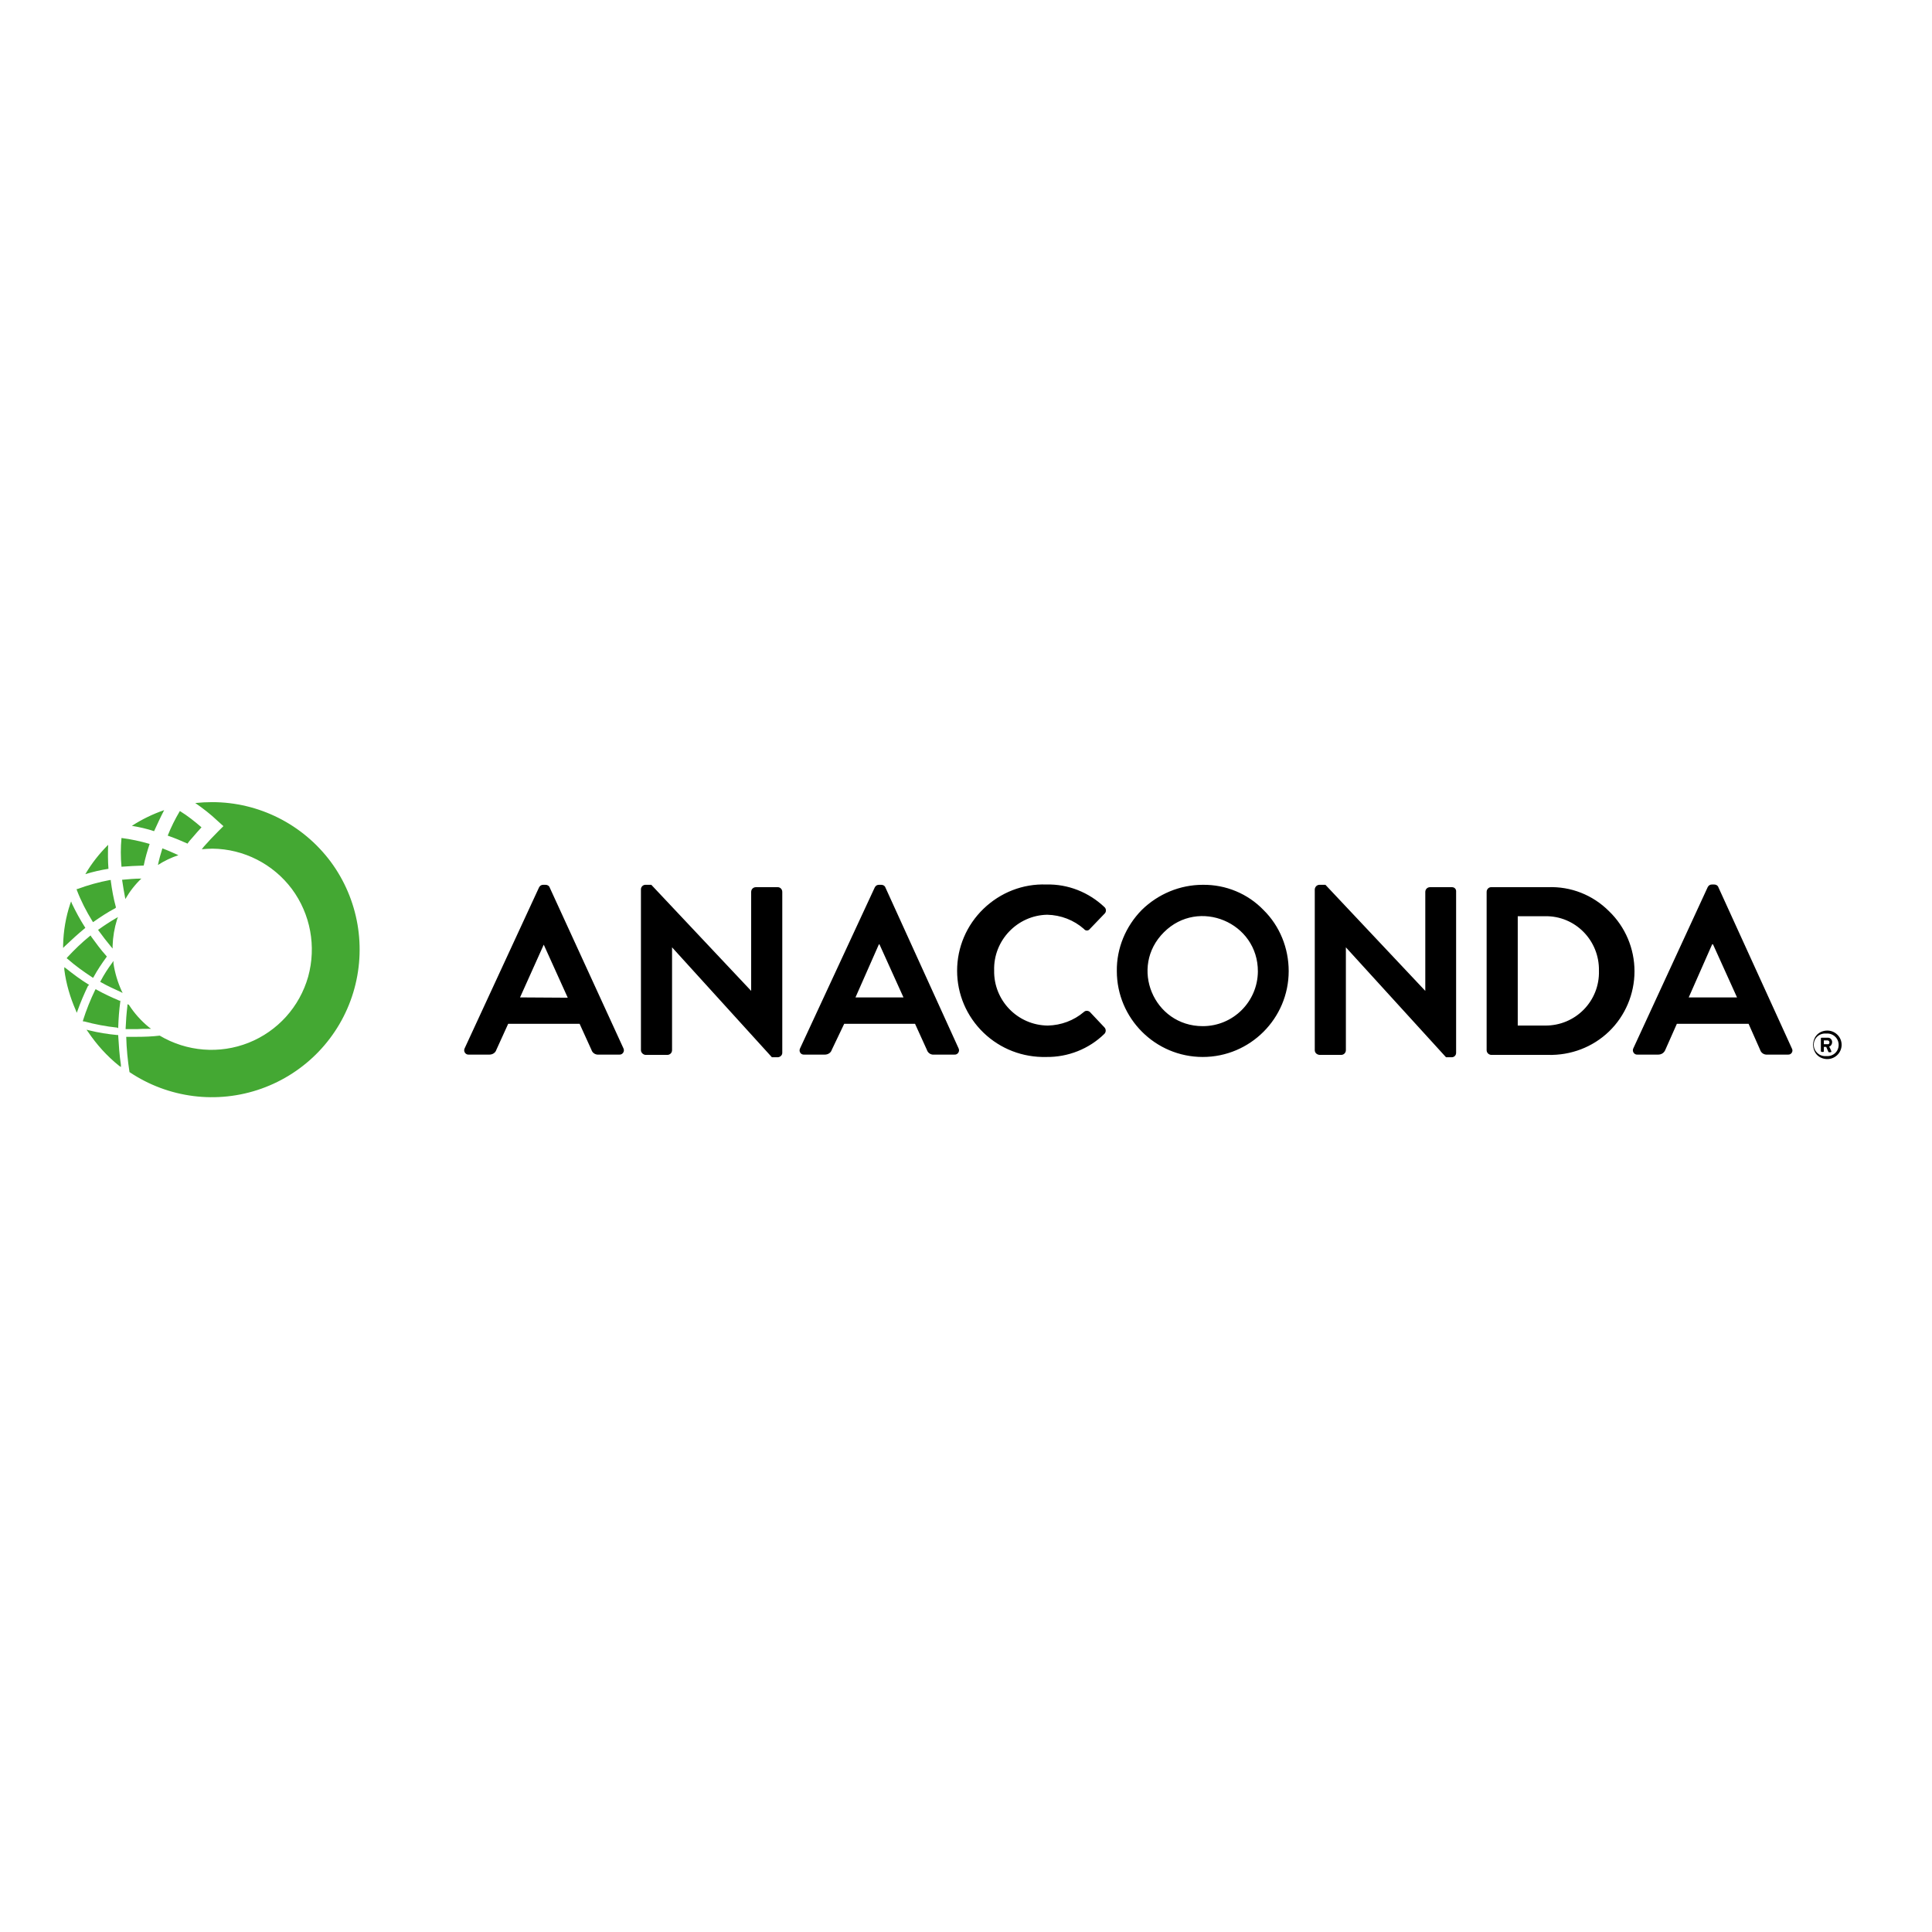
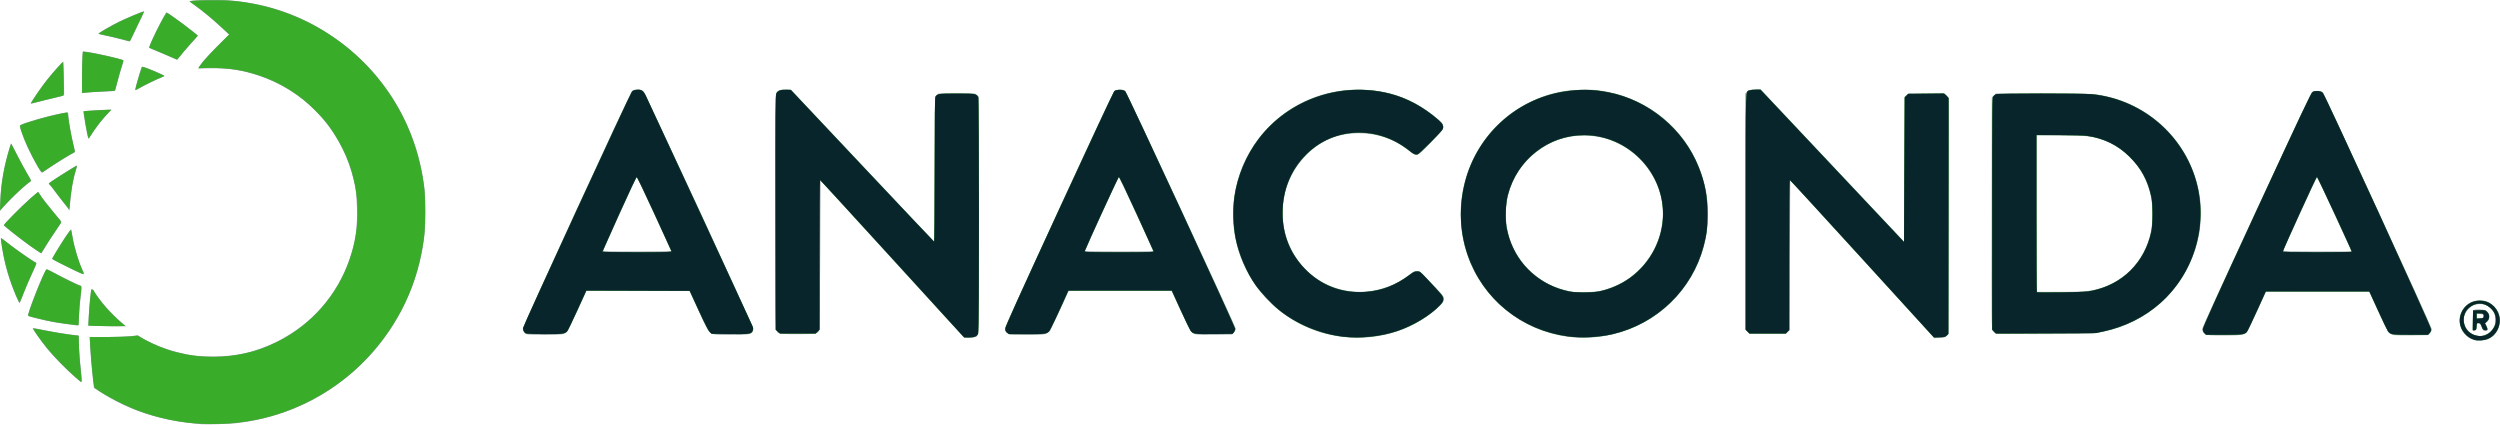
- <svg xmlns="http://www.w3.org/2000/svg" version="1.1" id="layer" x="0px" y="0px" viewBox="-153 -46 652 652" style="enable-background:new -153 -46 652 652;" xml:space="preserve">
-   <style type="text/css">
- 	.st0{fill:#44A833;}
- </style>
-   <path d="M32.5,253.5c-0.2-0.6-0.8-0.9-1.4-0.9h-0.8c-0.6,0-1.1,0.3-1.4,0.9L3.8,307.8c-0.5,1,0.3,2.2,1.4,2.1h7c1,0,2-0.6,2.3-1.6  l4-8.8h24.1l4,8.8c0.3,1,1.3,1.7,2.4,1.6h7c1.1,0.1,1.9-1.1,1.4-2.1L32.5,253.5z M22.5,290.6l8-17.8l8.1,17.9L22.5,290.6z   M109.5,253.4h-7.4c-0.9,0-1.6,0.7-1.6,1.6v33.4l-33.7-35.8h-2c-0.8,0-1.5,0.7-1.5,1.5v54.3c0,0.8,0.7,1.5,1.5,1.6h7.4  c0.9,0,1.6-0.7,1.6-1.6v-34.7l33.7,37.1h1.9c0.8,0,1.6-0.6,1.6-1.5v-54.3C111,254.1,110.3,253.4,109.5,253.4L109.5,253.4z   M145.8,253.5c-0.2-0.6-0.8-0.9-1.4-0.9h-0.8c-0.6,0-1.1,0.3-1.4,0.9L117,307.8c-0.5,1,0.2,2.2,1.4,2.1h7c1,0,2-0.6,2.3-1.6l4.2-8.8  h23.9l4,8.8c0.3,1,1.3,1.7,2.3,1.6h7c1.1,0.1,1.9-1.1,1.4-2.1L145.8,253.5z M135.7,290.6l7.9-17.9h0.2l8.1,17.9H135.7z M214.8,295.5  c-0.6-0.5-1.5-0.5-2,0c-3.4,2.9-7.7,4.5-12.2,4.6c-10.2-0.1-18.3-8.5-18.1-18.6c-0.3-10.1,7.8-18.6,17.9-18.8  c4.6,0.1,9,1.8,12.4,4.8c0.5,0.7,1.5,0.7,2,0l4.9-5.1c0.7-0.6,0.7-1.7,0-2.3c-5.3-5-12.3-7.8-19.6-7.6c-7.9-0.3-15.5,2.7-21.2,8.2  c-5.7,5.5-8.9,13-8.9,20.9c0,7.9,3.2,15.4,8.9,20.9c5.7,5.5,13.3,8.4,21.2,8.2c7.3,0.1,14.4-2.7,19.6-7.8c0.6-0.6,0.6-1.6,0-2.2  L214.8,295.5z M252.9,252.6c-7.7,0-15.1,3.1-20.6,8.5c-5.4,5.5-8.5,12.9-8.4,20.6c0,16,13,29,29,29c16,0,29-13,29-29  c0-7.7-3-15.2-8.5-20.6C268.1,255.6,260.7,252.5,252.9,252.6L252.9,252.6z M252.9,300.3c-16.6,0-24.9-20-13.1-31.7  c11.7-11.7,31.8-3.3,31.7,13.3C271.4,292,263.2,300.3,252.9,300.3L252.9,300.3z M337,253.4h-7.4c-0.9,0-1.6,0.7-1.6,1.6v33.4  l-33.7-35.8h-2c-0.8,0-1.5,0.6-1.6,1.5v54.3c0,0.9,0.7,1.5,1.6,1.6h7.3c0.9,0,1.6-0.7,1.6-1.6v-34.7l33.8,37.1h1.9  c0.8,0,1.5-0.6,1.5-1.5v-54.3C338.5,254.1,337.9,253.4,337,253.4L337,253.4z M369.4,253.4h-19.2c-0.8,0-1.5,0.7-1.5,1.6v53.4  c0,0.8,0.6,1.5,1.5,1.6h19.2c7.7,0.2,15.1-2.6,20.6-7.9c5.5-5.3,8.6-12.7,8.6-20.3c0-7.7-3.1-15-8.6-20.3  C384.5,256,377.1,253.1,369.4,253.4L369.4,253.4z M368.4,300.1h-9.2v-36.9h9.2c10.2-0.2,18.4,8.2,18.2,18.4  C386.9,291.8,378.7,300.2,368.4,300.1L368.4,300.1z M451.7,307.8l-24.8-54.4c-0.2-0.6-0.8-0.9-1.4-0.9h-0.8c-0.6,0-1.1,0.3-1.4,0.9  l-25.1,54.4c-0.5,1,0.3,2.2,1.4,2.1h7c1.1,0,2-0.6,2.4-1.6l3.9-8.8h24.2l3.9,8.8c0.3,1,1.3,1.7,2.4,1.6h7  C451.5,310,452.3,308.8,451.7,307.8L451.7,307.8z M416.9,290.6l7.9-17.9h0.3l8.1,17.9H416.9z M461.8,309h0.5c0.1,0,0.2-0.1,0.2-0.2  v-1.5h0.8l0.7,1.6c0,0.1,0.1,0.2,0.2,0.2h0.6c0.2,0,0.3-0.2,0.2-0.4c-0.2-0.5-0.4-1-0.7-1.5c0.6-0.2,1-0.8,1-1.5  c0-0.9-0.7-1.6-1.6-1.5h-2c-0.1,0-0.2,0.1-0.2,0.2v4.4C461.6,308.9,461.7,309,461.8,309L461.8,309z M462.5,305.1h1.2  c0.4,0,0.7,0.3,0.7,0.7c0,0.4-0.3,0.7-0.7,0.6h-1.2V305.1z M462.5,305.1" />
-   <path d="M463.3,311.4c2.8,0.2,5.2-2,5.2-4.8c0-2.8-2.4-5-5.2-4.8C457.4,302.3,457.4,310.9,463.3,311.4L463.3,311.4z M463.3,302.8  c2.3-0.2,4.2,1.6,4.2,3.8c0,2.3-1.9,4-4.2,3.8c-2.3,0.2-4.2-1.6-4.2-3.8C459.1,304.3,461,302.6,463.3,302.8L463.3,302.8z   M463.3,302.8" />
-   <path class="st0" d="M-113.1,301v-0.4c0.1-2.9,0.3-5.7,0.7-8.6v-0.3h-0.3c-2.6-1.1-5.2-2.3-7.7-3.7l-0.3-0.2l-0.2,0.3  c-1.6,3.3-3,6.8-4.1,10.3v0.3h0.4c3.7,1,7.4,1.7,11.2,2.1L-113.1,301z M-105.3,250.5c-2.2,0-4.3,0.2-6.5,0.4  c0.3,2.2,0.7,4.3,1.1,6.5C-109.2,254.8-107.4,252.5-105.3,250.5L-105.3,250.5z M-113.1,303.6v-0.3h-0.3c-3.2-0.3-6.4-0.8-9.6-1.6  l-0.8-0.2l0.5,0.7c2.9,4.3,6.4,8.2,10.4,11.4l0.7,0.5v-0.8C-112.7,310.1-112.9,306.8-113.1,303.6L-113.1,303.6z M-97.6,227.4  c-3.8,1.3-7.5,3.1-10.9,5.3c2.5,0.4,5.1,1,7.5,1.8C-99.9,232.1-98.8,229.7-97.6,227.4L-97.6,227.4z M-81.4,224.7  c-1.9,0-3.8,0.1-5.7,0.3c2.6,1.8,5.2,3.8,7.5,6l2,1.8l-1.9,1.9c-1.6,1.6-3.2,3.3-4.7,5l-0.7,0.9c1.2-0.1,2.4-0.2,3.6-0.2  c10.6,0.1,20.5,5.2,26.8,13.6c6.3,8.5,8.3,19.4,5.5,29.6c-2.9,10.2-10.3,18.4-20.1,22.3c-9.8,3.9-20.9,3-30-2.4  c-2.5,0.3-5.1,0.4-7.7,0.4h-3.6c0.1,4,0.5,8,1.1,11.9c13.1,8.8,29.6,10.9,44.5,5.6c14.9-5.3,26.4-17.3,31-32.4  c4.6-15.1,1.8-31.5-7.6-44.2C-50.8,232.2-65.6,224.7-81.4,224.7L-81.4,224.7z M-81.4,224.7 M-88,236.6c1-1.2,2-2.3,3-3.4  c-2.3-2-4.7-3.9-7.3-5.5c-1.6,2.7-3,5.5-4.1,8.3c2.3,0.8,4.5,1.7,6.7,2.7C-89.3,238-88.6,237.3-88,236.6L-88,236.6z M-121.8,264.9  l0.2,0.3l0.3-0.2c2.3-1.6,4.7-3.2,7.2-4.5l0.2-0.2v-0.2c-0.8-2.9-1.3-5.8-1.7-8.7V251h-0.4c-3.7,0.7-7.3,1.7-10.8,3h-0.3v0.3  C-125.7,258-123.9,261.5-121.8,264.9L-121.8,264.9z M-122.4,269.7l-0.3,0.2c-2.7,2.2-5.2,4.6-7.6,7.2l-0.2,0.3l0.3,0.2  c2.6,2.3,5.4,4.3,8.3,6.2l0.3,0.2l0.2-0.3c1.3-2.4,2.8-4.6,4.4-6.8v-0.2l-0.2-0.2c-1.8-2-3.4-4.2-5-6.4L-122.4,269.7z M-102.9,301.2  h0.9l-0.7-0.5c-2.7-2.2-5-4.8-6.8-7.6l-0.5-0.2v0.5c-0.3,2.5-0.5,5.1-0.6,7.6v0.3h3.9C-105.6,301.2-104.2,301.2-102.9,301.2  L-102.9,301.2z M-104.5,246.1c0.5-2.5,1.2-4.9,2-7.3c-3.1-0.9-6.3-1.6-9.5-2c-0.3,3.2-0.3,6.5,0,9.7  C-109.7,246.3-107.1,246.2-104.5,246.1L-104.5,246.1z M-99.7,245.9c2.2-1.4,4.5-2.5,6.9-3.3c-1.8-0.8-3.5-1.6-5.4-2.3  C-98.8,242.2-99.3,244-99.7,245.9L-99.7,245.9z M-122.9,286.4l-0.3-0.2c-2.6-1.6-5-3.4-7.4-5.3l-0.7-0.5v0.8c0.6,4.8,2,9.5,3.9,13.8  l0.3,0.8l0.3-0.8c1-2.8,2.2-5.6,3.5-8.3L-122.9,286.4z M-116.5,239.1c-3,3-5.6,6.3-7.7,9.9c2.6-0.8,5.2-1.4,7.8-1.8  C-116.6,244.5-116.6,241.8-116.5,239.1L-116.5,239.1z M-115,274.1v-0.9c0.1-3,0.6-6,1.5-8.9l0.3-0.8l-0.7,0.4  c-1.9,1.1-3.9,2.4-5.7,3.7l-0.3,0.2l0.2,0.3c1.3,1.8,2.7,3.6,4.1,5.3L-115,274.1z M-114.7,279.2v-0.9l-0.5,0.7  c-1.4,1.9-2.7,3.9-3.8,6l-0.2,0.3l0.3,0.2c2.1,1.2,4.3,2.2,6.5,3.2l0.8,0.4l-0.4-0.8C-113.3,285.4-114.2,282.4-114.7,279.2  L-114.7,279.2z M-124.4,267.3l0.2-0.2l-0.2-0.3c-1.6-2.5-3-5.1-4.3-7.8l-0.3-0.8l-0.3,0.8c-1.5,4.5-2.3,9.2-2.4,14v0.9l0.6-0.6  C-128.9,271.2-126.7,269.2-124.4,267.3L-124.4,267.3z M-124.4,267.3" />
+ <svg xmlns="http://www.w3.org/2000/svg" version="1.1" id="svg1" width="1230.098" height="208.773" viewBox="0 0 1230.098 208.773">
+   <defs id="defs1" />
+   <g id="g1" transform="translate(-0.2669597,-0.0658576)">
+     <g id="g2">
+       <path style="fill:#8f9c9f" d="M 99.36,208.77 C 79.781,207.269 64.128,202.248 49.237,192.692 l -2.763,-1.773 -0.522,-4.66 c -0.737,-6.575 -1.085,-10.699 -1.339,-15.86 l -0.22,-4.48 7.964,-0.013 c 4.38,-0.007 9.719,-0.195 11.863,-0.417 l 3.9,-0.404 1.247,0.787 c 4.525,2.856 11.653,5.817 17.845,7.411 6.566,1.69 10.64,2.196 17.749,2.203 11.68,0.011 21.402,-2.25 31.666,-7.365 16.989,-8.467 29.576,-22.829 35.666,-40.694 2.893,-8.487 3.865,-15.193 3.622,-24.991 -0.181,-7.325 -0.731,-11.027 -2.603,-17.524 -6.47,-22.461 -23.532,-40.243 -45.703,-47.635 -8.276,-2.759 -15.232,-3.796 -24.315,-3.624 -5.619,0.106 -5.663,0.102 -5.197,-0.533 0.258,-0.352 0.814,-1.144 1.234,-1.76 1.119,-1.641 6.166,-7.025 10.203,-10.886 l 3.52,-3.366 -3.967,-3.647 C 104.441,9.19 99.224,4.881 95.827,2.509 93.595,0.951 93.469,0.803 94.147,0.548 95.455,0.056 108.97,-0.115 113.76,0.3 131.942,1.875 148.122,7.501 163.04,17.437 c 26.43,17.603 43.107,45.35 46.232,76.917 0.421,4.249 0.422,15.18 0.003,19.726 -1.974,21.4 -10.735,42.084 -24.667,58.24 -17.654,20.471 -41.463,33.019 -68.287,35.989 -3.376,0.374 -14.247,0.669 -16.96,0.461 z M 37.44,185.835 c -4.315,-3.666 -10.898,-10.388 -14.192,-14.491 -2.968,-3.697 -7.134,-9.65 -6.904,-9.865 0.075,-0.07 2.152,0.293 4.616,0.807 4.809,1.002 12.824,2.341 16.08,2.685 l 2,0.212 0.003,2.929 c 0.004,3.31 0.406,8.549 1.15,14.977 0.278,2.403 0.456,4.585 0.396,4.849 -0.076,0.331 -1.051,-0.32 -3.15,-2.103 z M 1216.649,167.036 c -3.193,-1.491 -5.116,-3.764 -5.955,-7.038 -1.085,-4.236 1.014,-8.845 5.022,-11.027 2.22,-1.208 5.497,-1.47 8.002,-0.639 2.409,0.799 5.373,3.787 6.135,6.185 1.507,4.738 -0.408,9.747 -4.599,12.028 -1.458,0.793 -2.17,0.962 -4.455,1.052 -2.24,0.089 -2.972,-0.01 -4.151,-0.561 z m 5.933,-2.067 c 7.022,-2.095 7.538,-11.925 0.778,-14.827 -1.634,-0.701 -4.706,-0.606 -6.275,0.194 -1.696,0.865 -3.418,2.807 -4.121,4.649 -1.583,4.145 1.194,9.045 5.756,10.156 1.497,0.364 2.164,0.335 3.862,-0.172 z m -5.622,-6.985 c 0,-3.381 0.119,-5.015 0.384,-5.28 0.654,-0.654 5.039,-0.49 6.223,0.232 1.958,1.194 2.105,4.453 0.254,5.665 l -0.761,0.499 0.772,1.524 c 0.831,1.64 0.661,2.26 -0.616,2.251 -1.023,-0.008 -1.367,-0.365 -2.002,-2.08 -0.488,-1.319 -0.741,-1.612 -1.462,-1.696 -0.844,-0.098 -0.872,-0.051 -0.872,1.456 0,1.644 -0.394,2.325 -1.344,2.325 -0.529,0 -0.576,-0.395 -0.576,-4.896 z m 5.218,-1.861 c 0.634,-1.012 0.038,-1.563 -1.688,-1.563 h -1.61 v 1.138 1.138 l 1.487,-0.098 c 0.939,-0.061 1.607,-0.288 1.811,-0.614 z m -747.672,9.877 c -0.273,-0.22 -16.248,-17.678 -35.501,-38.796 l -35.005,-38.395 -0.16,36.635 c -0.126,28.939 -0.246,36.786 -0.569,37.352 -0.889,1.557 -1.678,1.683 -10.471,1.683 -6.696,0 -8.363,-0.089 -9.13,-0.485 -2.049,-1.06 -1.91,3.322 -1.91,-59.804 0,-43.853 0.09,-57.639 0.382,-58.28 0.588,-1.29 1.825,-1.751 4.703,-1.751 h 2.557 l 35.299,37.467 35.299,37.467 0.16,-35.735 0.16,-35.735 0.898,-0.772 0.898,-0.772 h 8.918 8.918 l 0.985,0.828 0.985,0.828 v 58.14 c 0,64.588 0.192,59.114 -2.112,60.077 -1.327,0.555 -4.636,0.583 -5.302,0.046 z m 188.595,0.04 c -28.612,-2.352 -51.561,-23.908 -55.585,-52.209 -0.616,-4.333 -0.606,-12.541 0.02,-16.829 1.974,-13.516 7.896,-25.376 17.432,-34.912 11.565,-11.565 26.982,-17.929 43.436,-17.929 14.946,0 27.285,4.445 38.636,13.918 2.849,2.377 3.332,3.039 3.349,4.582 0.01,0.932 -0.56,1.662 -4.741,6.08 -6.354,6.713 -7.161,7.421 -8.457,7.421 -1.042,0 -1.444,-0.232 -4.75,-2.75 -6.746,-5.137 -14.782,-7.81 -23.48,-7.81 -10.216,0 -18.47,3.353 -25.602,10.4 -6.314,6.239 -10.224,13.924 -11.499,22.601 -1.473,10.03 0.588,19.694 5.98,28.028 6.88,10.635 18.664,17.023 31.441,17.043 8.977,0.014 17.931,-3.167 25.195,-8.951 1.303,-1.038 1.865,-1.281 2.958,-1.281 1.287,0 1.489,0.145 4.373,3.12 5.992,6.183 8.198,8.572 8.553,9.259 0.931,1.803 0.188,3.225 -3.238,6.196 -9.526,8.259 -21.072,12.992 -34.287,14.054 -4.543,0.365 -4.958,0.364 -9.732,-0.029 z m 111.488,0.01 c -25.605,-2.109 -47.175,-20.144 -53.634,-44.845 -2.577,-9.855 -2.636,-21.178 -0.16,-30.942 5.911,-23.317 24.436,-40.787 47.885,-45.157 4.602,-0.858 13.014,-1.174 17.418,-0.654 24.432,2.881 44.272,19.057 51.651,42.111 2.26,7.063 3.049,12.954 2.801,20.933 -0.231,7.438 -1.244,12.765 -3.655,19.227 -8.31,22.27 -28.567,37.385 -52.731,39.347 -4.488,0.364 -4.938,0.364 -9.573,-0.018 z m 12.879,-22.82 c 16.668,-3.64 28.903,-17.244 30.789,-34.234 1.909,-17.2 -9.091,-34.18 -26.009,-40.147 -7.581,-2.674 -16.65,-2.803 -24.278,-0.346 -7.468,2.406 -14.914,7.883 -19.547,14.378 -12.178,17.072 -8.613,40.783 8.011,53.289 5.549,4.175 11.258,6.496 18.767,7.632 1.978,0.299 9.992,-0.074 12.268,-0.571 z m 129.137,-15.659 -35.485,-38.893 -0.16,36.934 -0.16,36.934 -0.887,0.887 -0.887,0.887 h -8.947 -8.947 l -1.046,-1.046 -1.046,-1.046 V 104.128 46.028 l 1.045,-0.934 c 0.989,-0.884 1.195,-0.933 3.84,-0.92 l 2.795,0.014 35.2,37.392 35.2,37.392 0.16,-35.674 0.16,-35.674 0.898,-0.772 0.898,-0.772 h 8.899 c 8.492,0 8.937,0.03 9.734,0.657 0.46,0.361 0.989,1.189 1.178,1.84 0.239,0.826 0.314,18.449 0.248,58.377 l -0.095,57.194 -1.044,1.044 c -0.972,0.972 -1.216,1.052 -3.555,1.158 l -2.511,0.114 z m 168.958,37.043 c -1.033,-0.51 -1.723,-1.605 -1.723,-2.737 0,-1.165 53.024,-115.561 53.933,-116.357 0.659,-0.577 1.208,-0.72 2.761,-0.72 1.707,0 2.035,0.105 2.743,0.88 0.914,1 53.177,114.584 53.428,116.116 0.13,0.791 -0.036,1.219 -0.804,2.08 l -0.968,1.084 -7.627,0.101 c -4.195,0.055 -8.245,0.01 -9,-0.102 -2.568,-0.378 -3.07,-1.126 -7.943,-11.826 l -4.443,-9.756 -25.299,-0.009 -25.299,-0.009 -4.412,9.68 c -2.426,5.324 -4.765,10.055 -5.197,10.514 -1.305,1.386 -2.602,1.566 -11.191,1.559 -6.508,-0.006 -8.145,-0.097 -8.96,-0.499 z M 1148.965,105.52 c -4.62,-10.076 -8.528,-18.303 -8.683,-18.281 -0.203,0.028 -15.215,32.802 -16.581,36.201 -0.127,0.317 3.349,0.4 16.752,0.4 h 16.913 z m -889.605,58.977 c -1.062,-0.435 -1.82,-1.515 -1.852,-2.637 -0.039,-1.374 52.583,-115.896 53.752,-116.98 0.623,-0.578 1.149,-0.72 2.673,-0.72 1.63,0 2.029,0.124 2.831,0.88 1.248,1.176 54.226,115.495 54.185,116.924 -0.015,0.528 -0.217,1.189 -0.448,1.468 -1.004,1.211 -2.23,1.368 -10.57,1.361 -7.235,-0.006 -8.231,-0.071 -9.42,-0.611 -1.7,-0.772 -1.987,-1.273 -7.013,-12.264 l -4.061,-8.882 -25.295,0.082 -25.295,0.082 -4.39,9.6 c -2.414,5.28 -4.768,9.99 -5.23,10.467 -0.462,0.477 -1.377,1.016 -2.033,1.198 -1.409,0.391 -16.887,0.419 -17.833,0.032 z m 71.147,-40.929 c -0.805,-2.049 -16.797,-36.528 -16.943,-36.528 -0.161,0 -15.688,34.182 -16.462,36.24 -0.199,0.529 0.725,0.56 16.65,0.56 9.273,0 16.813,-0.122 16.754,-0.272 z m 165.919,40.765 c -1.29,-0.561 -1.821,-1.555 -1.613,-3.02 0.09,-0.635 12.1,-27.052 26.688,-58.706 21.071,-45.72 26.687,-57.642 27.312,-57.989 0.433,-0.24 1.589,-0.441 2.568,-0.447 1.544,-0.01 1.895,0.109 2.647,0.893 0.97,1.012 54.293,115.763 54.293,116.838 0,0.356 -0.42,1.117 -0.933,1.692 l -0.933,1.045 -8.427,0.101 c -5.47,0.066 -8.844,-0.022 -9.617,-0.25 -0.698,-0.206 -1.603,-0.843 -2.189,-1.541 -0.55,-0.655 -2.906,-5.366 -5.236,-10.47 L 576.748,143.2 551.449,143.118 c -20.062,-0.065 -25.334,0.001 -25.47,0.32 -1.176,2.767 -8.612,18.705 -9.012,19.316 -0.295,0.451 -1.138,1.093 -1.872,1.426 -1.2,0.545 -2.163,0.606 -9.495,0.601 -6.223,-0.004 -8.401,-0.11 -9.175,-0.447 z m 71.255,-40.68 c 0,-0.425 -16.637,-36.452 -16.868,-36.528 -0.178,-0.058 -15.474,33.363 -16.679,36.441 -0.059,0.15 7.465,0.273 16.72,0.273 9.255,0 16.827,-0.084 16.827,-0.186 z m 414.482,40.497 c -0.395,-0.159 -1.007,-0.762 -1.36,-1.34 -0.638,-1.043 -0.642,-1.473 -0.562,-57.957 l 0.08,-56.906 1.045,-0.934 1.045,-0.934 23.115,0.006 c 18.441,0.005 23.774,0.1 26.375,0.469 26.644,3.788 47.341,24.611 50.858,51.169 0.609,4.601 0.45,12.493 -0.343,16.995 -3.827,21.735 -19.016,39.532 -39.696,46.514 -4.402,1.486 -8.797,2.43 -13.554,2.911 -4.084,0.413 -45.978,0.419 -47.004,0.006 z m 45.898,-20.967 c 15.867,-2.356 27.843,-14.071 30.727,-30.059 0.693,-3.844 0.694,-11.526 3e-4,-15.365 -2.466,-13.659 -11.611,-24.586 -24.227,-28.95 -5.183,-1.793 -6.985,-1.988 -19.92,-2.161 l -12.08,-0.162 V 105.084 143.68 h 11.079 c 8.359,0 11.899,-0.122 14.421,-0.496 z m -982.109,17.218 -2.21,-0.113 0.214,-5.024 c 0.2,-4.715 0.966,-12.451 1.261,-12.746 0.321,-0.321 1.078,0.306 1.716,1.421 2.212,3.865 8.591,11.023 13.549,15.202 l 1.76,1.484 -7.04,-0.055 c -3.872,-0.03 -8.034,-0.106 -9.25,-0.168 z m -11.87,-0.736 c -2.464,-0.32 -5.776,-0.816 -7.36,-1.101 -3.586,-0.645 -12.02,-2.656 -12.563,-2.994 -0.898,-0.56 8.038,-23.09 9.159,-23.09 0.147,0 1.622,0.74 3.276,1.644 4.027,2.201 12.499,6.356 12.96,6.356 0.953,0 1.018,0.841 0.418,5.44 -0.333,2.552 -0.701,6.836 -0.818,9.52 -0.117,2.684 -0.298,4.864 -0.402,4.844 -0.104,-0.02 -2.206,-0.298 -4.67,-0.619 z M 7.925,145.202 c -2.203,-5.198 -3.835,-10.057 -5.053,-15.046 -1.06,-4.34 -2.43,-12.626 -2.136,-12.92 0.109,-0.109 0.887,0.372 1.731,1.067 3.707,3.06 10.395,7.818 15.733,11.193 0.16,0.101 -0.483,1.63 -2.939,6.982 -1.13,2.464 -2.735,6.28 -3.566,8.48 -0.831,2.2 -1.615,4.109 -1.741,4.242 -0.127,0.133 -1.04,-1.667 -2.029,-4 z M 33.68,131.535 c -4.268,-2.118 -7.76,-3.98 -7.76,-4.138 0,-0.393 4.518,-7.812 7.123,-11.697 1.285,-1.916 2.192,-2.996 2.284,-2.72 0.084,0.252 0.323,1.539 0.532,2.859 0.895,5.645 3.273,13.66 5.159,17.384 1.252,2.473 0.873,2.386 -7.338,-1.689 z M 18.217,123.263 C 14.215,120.639 6.149,114.502 2.129,111.021 c -0.373,-0.323 8.039,-8.919 12.905,-13.187 3.5,-3.07 4.034,-3.433 4.32,-2.94 1.131,1.951 6.041,8.207 10.933,13.93 0.373,0.436 0.126,0.933 -1.831,3.68 -1.889,2.652 -4.901,7.346 -7.332,11.426 l -0.531,0.89 z M 0.438,98.72 C 0.612,93.133 1.204,88.32 2.442,82.438 3.161,79.016 5.266,71.261 5.638,70.659 c 0.081,-0.131 1.426,2.313 2.989,5.431 1.563,3.118 3.791,7.248 4.952,9.176 1.161,1.928 2.072,3.602 2.026,3.72 C 15.558,89.103 14.368,90.111 12.96,91.225 10.254,93.366 4.761,98.704 1.954,101.92 l -1.676,1.92 z m 33.802,4.714 c 0,-0.194 -0.983,-1.55 -2.185,-3.013 -1.202,-1.464 -3.236,-4.101 -4.52,-5.861 -1.284,-1.76 -2.618,-3.427 -2.965,-3.704 -0.602,-0.482 -0.454,-0.619 3.32,-3.085 4.805,-3.139 10.276,-6.512 10.386,-6.402 0.044,0.044 -0.346,1.514 -0.866,3.266 -1.235,4.154 -2.064,8.858 -2.539,14.405 -0.211,2.464 -0.439,4.54 -0.507,4.613 -0.068,0.073 -0.124,-0.025 -0.124,-0.219 z M 18.967,82.336 C 14.902,75.229 12.537,70.162 10.722,64.668 9.88,62.12 9.863,61.953 10.398,61.562 c 1.367,-1 13.355,-4.425 20.112,-5.748 3.169,-0.62 3.396,-0.529 3.405,1.36 0.007,1.55 1.458,9.781 2.382,13.515 0.991,4.003 1.006,4.409 0.183,4.671 -0.97,0.308 -8.618,4.994 -12.008,7.357 -1.648,1.149 -3.198,2.167 -3.445,2.261 -0.307,0.118 -0.96,-0.721 -2.06,-2.643 z M 43.744,68.26 c -0.501,-0.823 -2.654,-13.137 -2.35,-13.441 0.187,-0.187 8.306,-0.714 11.206,-0.727 l 2.521,-0.011 -2.287,2.408 c -2.395,2.522 -5.833,7.014 -7.783,10.173 -0.632,1.023 -1.22,1.743 -1.307,1.6 z M 15.36,51.071 c 0,-0.487 3.562,-5.839 6.411,-9.631 3.224,-4.293 9.102,-11.04 9.617,-11.04 0.166,0 0.315,3.37 0.345,7.84 0.029,4.312 0.065,8.082 0.08,8.378 0.02,0.409 -0.473,0.645 -2.053,0.986 -2.889,0.622 -13.158,3.179 -13.84,3.446 -0.308,0.121 -0.56,0.13 -0.56,0.021 z M 40.689,35.753 c 0.061,-5.555 0.201,-10.191 0.312,-10.301 0.608,-0.607 20.119,3.698 20.119,4.44 0,0.218 -0.367,1.465 -0.816,2.772 -0.449,1.307 -1.379,4.518 -2.066,7.136 -0.687,2.618 -1.339,4.849 -1.449,4.959 -0.11,0.11 -2.672,0.293 -5.694,0.407 -3.022,0.114 -6.625,0.316 -8.006,0.448 l -2.511,0.24 z m 26.707,5.767 c 0.672,-2.518 2.04,-7.117 2.522,-8.48 0.104,-0.295 0.794,-0.162 2.631,0.51 3.181,1.163 8.73,3.634 8.73,3.888 0,0.107 -0.54,0.383 -1.2,0.615 -1.813,0.636 -8.652,3.929 -10.916,5.256 -1.099,0.644 -2.125,1.171 -2.279,1.171 -0.154,0 0.076,-1.332 0.51,-2.96 z M 84.48,28.207 c -1.496,-0.67 -4.448,-1.915 -6.56,-2.767 -2.112,-0.851 -3.975,-1.666 -4.14,-1.81 C 73.443,23.335 74.699,20.277 77.376,14.88 78.854,11.901 81.762,6.517 82.107,6.122 82.384,5.804 97.269,16.842 97.526,17.556 c 0.047,0.131 -1.225,1.671 -2.827,3.421 -1.602,1.75 -3.865,4.371 -5.03,5.823 -1.165,1.452 -2.197,2.637 -2.293,2.632 -0.097,-0.004 -1.4,-0.556 -2.896,-1.226 z M 59.52,19.324 c -2.2,-0.59 -5.548,-1.383 -7.44,-1.763 -1.892,-0.38 -3.44,-0.789 -3.44,-0.91 0,-0.323 6.046,-3.848 9.92,-5.784 3.385,-1.692 12.519,-5.494 12.719,-5.294 0.059,0.059 -1.019,2.394 -2.396,5.188 -1.377,2.794 -2.958,6.124 -3.515,7.4 -0.558,1.281 -1.199,2.301 -1.43,2.278 -0.23,-0.023 -2.218,-0.524 -4.418,-1.114 z" id="path4" />
+       <path style="fill:#39ad29" d="m 100,208.594 c -10.765,-0.433 -21.576,-2.653 -32,-6.572 -8.137,-3.059 -20.992,-10.09 -21.386,-11.697 -0.466,-1.903 -1.527,-13.056 -1.986,-20.885 l -0.207,-3.52 9.069,-0.034 c 4.988,-0.019 10.293,-0.187 11.789,-0.374 l 2.72,-0.34 1.806,1.097 c 0.994,0.603 3.442,1.882 5.44,2.841 16.87,8.098 38.026,8.743 55.794,1.701 35.463,-14.055 53.616,-53.185 41.385,-89.211 C 170.048,74.597 165.342,66.013 160.671,60.16 158.193,57.055 152.858,51.728 149.6,49.107 140.195,41.54 128.943,36.484 116.9,34.413 112.825,33.712 105.3,33.279 101.219,33.51 l -3.416,0.193 0.754,-1.092 c 1.526,-2.209 3.796,-4.739 9.077,-10.118 l 5.406,-5.507 -2.52,-2.362 C 104.931,9.388 100.876,6.008 96.005,2.526 L 93.438,0.691 95.599,0.432 C 96.788,0.289 101.288,0.18 105.6,0.19 c 8.411,0.02 12.829,0.44 20.16,1.917 31.652,6.38 58.445,26.847 72.893,55.681 5.105,10.188 8.472,21.23 10.189,33.411 0.808,5.736 0.808,20.266 -3.1e-4,26.08 -2.377,17.097 -7.642,31.237 -16.68,44.8 -10.227,15.347 -23.41,27.099 -39.682,35.374 -16.277,8.278 -33.379,11.908 -52.48,11.14 z M 37.6,185.834 c -4.355,-3.798 -9.989,-9.497 -13.393,-13.549 -3.407,-4.055 -7.808,-10.23 -7.506,-10.532 0.097,-0.097 3.039,0.398 6.538,1.1 3.499,0.702 8.465,1.532 11.036,1.845 l 4.674,0.569 0.185,5.606 c 0.102,3.083 0.42,7.711 0.708,10.282 0.287,2.572 0.477,5.179 0.421,5.793 l -0.102,1.117 z M 1217.76,167.252 c -2.167,-0.718 -3.22,-1.402 -4.708,-3.057 -5.584,-6.211 -1.12,-16.154 7.268,-16.186 4.74,-0.018 8.437,2.872 9.63,7.53 1.131,4.416 -1.274,9.415 -5.38,11.182 -2.037,0.876 -5.059,1.112 -6.81,0.532 z m 5.45,-2.275 c 1.831,-0.765 3.194,-1.998 4.174,-3.775 0.759,-1.377 0.926,-2.058 0.92,-3.761 -0.01,-2.547 -0.782,-4.181 -2.831,-5.985 -3.076,-2.708 -7.119,-2.685 -10.368,0.057 -3.409,2.878 -3.494,8.607 -0.174,11.749 2.092,1.98 5.805,2.749 8.28,1.715 z m -6.179,-7.274 0.088,-4.902 2.973,-0.092 c 2.92,-0.091 2.989,-0.076 3.92,0.855 1.356,1.356 1.337,3.217 -0.047,4.601 l -0.995,0.995 0.693,1.426 c 0.777,1.599 0.578,2.082 -0.791,1.92 -0.741,-0.088 -0.989,-0.379 -1.522,-1.785 -0.56,-1.478 -0.745,-1.68 -1.537,-1.68 -0.861,0 -0.905,0.074 -0.997,1.68 -0.09,1.571 -0.154,1.687 -0.985,1.782 l -0.888,0.102 z m 5.314,-1.987 c 0.13,-1.138 -0.336,-1.463 -2.106,-1.47 l -1.36,-0.005 v 1.297 1.297 l 1.68,-0.097 c 1.588,-0.091 1.686,-0.147 1.786,-1.022 z M 439.338,127.36 C 419.912,106.064 403.906,88.64 403.769,88.64 c -0.137,0 -0.249,16.571 -0.249,36.825 v 36.825 l -0.935,0.935 -0.935,0.935 h -8.82 -8.82 l -1.045,-0.934 -1.045,-0.934 -0.083,-57.468 c -0.073,-50.052 -0.022,-57.614 0.388,-58.598 0.64,-1.531 2.11,-2.122 4.977,-2 l 2.197,0.094 35.111,37.28 c 19.311,20.504 35.232,37.328 35.38,37.387 0.148,0.059 0.27,-15.739 0.27,-35.105 0,-26.618 0.093,-35.416 0.382,-36.051 0.746,-1.637 1.428,-1.751 10.498,-1.751 9.069,0 9.752,0.114 10.498,1.751 0.529,1.162 0.556,114.774 0.028,116.291 -0.499,1.431 -1.722,1.958 -4.541,1.958 h -2.368 z m 221.887,38.369 c -11.544,-1.345 -23.142,-6.215 -31.944,-13.413 -3.329,-2.722 -8.669,-8.411 -11.122,-11.848 -4.378,-6.134 -8.302,-15.226 -9.829,-22.773 -1.349,-6.665 -1.584,-14.289 -0.644,-20.896 1.423,-10.004 5.714,-20.236 11.919,-28.42 14.718,-19.412 40.447,-28.304 64.396,-22.255 8.508,2.149 16.561,6.495 24.069,12.989 2.197,1.9 2.74,3.192 1.96,4.664 -0.701,1.323 -11.425,12.039 -12.257,12.247 -1.103,0.277 -1.864,-0.047 -3.785,-1.612 -15.611,-12.717 -37.311,-12.015 -51.016,1.649 -7.59,7.567 -11.634,17.562 -11.642,28.767 -0.007,10.577 3.571,19.687 10.691,27.216 8.051,8.515 18.697,12.567 30.517,11.615 7.796,-0.628 14.476,-3.233 21.211,-8.273 2.059,-1.54 2.584,-1.787 3.804,-1.787 1.374,0 1.499,0.089 4.272,3.04 8.322,8.857 8.575,9.169 8.575,10.567 0,1.109 -0.223,1.539 -1.52,2.929 -4.678,5.013 -13.193,10.164 -21.264,12.864 -7.98,2.67 -18.004,3.706 -26.392,2.729 z m 110.535,-0.141 c -23.048,-3.142 -41.842,-18.397 -49.31,-40.026 -4.016,-11.63 -4.449,-23.921 -1.274,-36.123 5.996,-23.041 25.034,-40.447 48.425,-44.273 7.803,-1.276 14.264,-1.19 21.956,0.295 19.849,3.83 37.125,18.157 44.567,36.959 3.088,7.802 4.286,14.163 4.303,22.859 0.013,6.726 -0.373,9.912 -1.922,15.84 -5.606,21.463 -22.982,38.282 -44.807,43.374 -6.609,1.542 -15.426,1.982 -21.938,1.094 z m 14.878,-22.063 c 5.376,-0.937 11.394,-3.546 15.918,-6.901 10.032,-7.438 16.006,-19.137 16.006,-31.345 0,-21.125 -17.666,-38.717 -38.88,-38.717 -17.638,0 -32.948,12.008 -37.51,29.421 -1.096,4.182 -1.377,11.941 -0.586,16.176 2.629,14.083 12.122,25.171 25.601,29.902 1.575,0.553 3.951,1.202 5.28,1.443 3.302,0.598 10.798,0.609 14.172,0.021 z M 916.542,127.37 c -19.414,-21.302 -35.434,-38.73 -35.6,-38.73 -0.188,0 -0.302,13.97 -0.302,36.916 v 36.916 l -0.844,0.844 -0.844,0.844 h -8.941 -8.941 l -0.935,-0.935 -0.935,-0.935 v -57.801 c 0,-63.611 -0.143,-59.242 1.958,-59.974 0.56,-0.195 1.986,-0.355 3.169,-0.355 h 2.151 l 35.321,37.492 35.321,37.492 0.16,-35.565 0.16,-35.565 0.887,-0.887 0.887,-0.887 8.811,-0.095 8.811,-0.095 1.105,1.105 1.105,1.105 -0.083,58.101 -0.083,58.101 -0.729,0.729 c -0.629,0.629 -1.111,0.741 -3.52,0.819 l -2.791,0.09 z m 168.403,36.644 c -0.564,-0.564 -0.783,-1.128 -0.775,-2 0.01,-0.922 6.401,-15.049 26.544,-58.655 22.002,-47.629 26.687,-57.539 27.43,-58.017 1.303,-0.839 4.034,-0.599 5.048,0.445 1.17,1.204 53.288,114.985 53.288,116.335 0,0.748 -0.254,1.361 -0.785,1.892 l -0.785,0.785 h -8.526 c -9.314,0 -10.082,-0.128 -11.225,-1.868 -0.308,-0.469 -2.471,-5.028 -4.808,-10.132 l -4.248,-9.28 h -25.506 -25.506 l -4.081,8.96 c -2.244,4.928 -4.373,9.48 -4.729,10.116 -1.175,2.095 -1.754,2.204 -11.703,2.204 h -8.846 z M 1157.442,123.92 c 0,-0.668 -16.837,-36.88 -17.152,-36.88 -0.341,0 -16.77,36.035 -16.77,36.784 0,0.231 5.323,0.336 16.96,0.336 9.328,0 16.961,-0.108 16.962,-0.24 z m -898.445,40.186 c -0.759,-0.367 -1.397,-1.539 -1.397,-2.566 0,-0.956 52.76,-115.463 53.625,-116.384 0.508,-0.541 1.177,-0.808 2.293,-0.916 2.365,-0.227 3.337,0.418 4.574,3.035 4.299,9.088 52.033,112.209 52.417,113.235 0.408,1.092 0.422,1.473 0.083,2.293 -0.673,1.624 -1.307,1.715 -11.168,1.612 l -9.013,-0.095 -0.969,-0.97 c -0.636,-0.637 -2.485,-4.266 -5.377,-10.56 l -4.408,-9.59 -25.456,-0.082 -25.456,-0.082 -4.409,9.682 c -2.425,5.325 -4.645,9.954 -4.932,10.286 -1.167,1.348 -2.16,1.477 -11.153,1.454 -5.202,-0.013 -8.839,-0.152 -9.254,-0.353 z m 71.664,-40.467 c -0.11,-0.286 -3.905,-8.602 -8.433,-18.48 -4.941,-10.778 -8.406,-17.959 -8.664,-17.959 -0.26,0 -3.691,7.225 -8.661,18.24 -4.526,10.032 -8.237,18.348 -8.246,18.48 -0.009,0.132 7.683,0.24 17.094,0.24 15.675,0 17.093,-0.044 16.91,-0.521 z m 165.125,40.075 c -0.701,-0.603 -0.885,-1.029 -0.865,-2 0.019,-0.927 6.612,-15.522 26.505,-58.674 14.564,-31.592 26.757,-57.728 27.096,-58.08 0.898,-0.933 4.458,-0.923 5.395,0.014 0.979,0.979 54.083,115.751 54.083,116.888 0,0.521 -0.275,1.287 -0.611,1.702 l -0.611,0.755 -9.137,0.094 c -9.995,0.103 -10.379,0.044 -11.649,-1.769 -0.341,-0.487 -2.54,-5.097 -4.887,-10.245 l -4.267,-9.36 -25.458,0.006 -25.458,0.006 -1.025,2.314 c -3.552,8.017 -7.808,17.021 -8.307,17.572 -1.334,1.474 -1.827,1.542 -11.114,1.542 H 496.676 Z M 567.856,123.6 c -0.117,-0.308 -3.912,-8.659 -8.434,-18.558 -5.392,-11.804 -8.369,-17.971 -8.651,-17.92 -0.315,0.057 -15.325,32.698 -16.783,36.496 -0.194,0.506 0.952,0.542 16.936,0.542 16.196,0 17.132,-0.031 16.931,-0.56 z m 413.576,39.641 -0.952,-0.952 0.007,-57.065 c 0.007,-53.585 0.041,-57.106 0.56,-57.747 0.304,-0.375 0.867,-0.843 1.252,-1.04 0.929,-0.475 42.505,-0.496 47.187,-0.023 23.411,2.363 43.289,18.23 50.636,40.417 7.302,22.053 0.455,47.106 -17.082,62.503 -7.66,6.726 -17.179,11.465 -27.669,13.778 l -3.85,0.849 -24.568,0.116 -24.568,0.116 z M 1029.76,143.093 c 14.925,-3.113 25.731,-13.865 29,-28.853 0.837,-3.837 0.844,-13.734 0.013,-17.535 -1.767,-8.078 -4.939,-13.856 -10.752,-19.585 -5.883,-5.799 -12.55,-9.047 -20.97,-10.218 -1.358,-0.189 -7.456,-0.342 -13.634,-0.342 H 1002.24 v 38.507 c 0,21.179 0.108,38.619 0.24,38.755 0.132,0.137 5.64,0.171 12.24,0.077 10.277,-0.147 12.437,-0.263 15.04,-0.806 z m -983.008,17.308 -3.008,-0.106 0.218,-4.387 c 0.203,-4.083 1.082,-13.218 1.293,-13.429 0.193,-0.193 1.145,0.323 1.145,0.622 0,0.62 3.867,5.926 6.342,8.701 2.439,2.735 8.283,8.192 8.778,8.197 0.132,10e-4 0.24,0.146 0.24,0.322 0,0.305 -7.519,0.345 -15.008,0.081 z M 32.629,159.365 c -4.855,-0.644 -8.242,-1.284 -12.949,-2.448 -6.125,-1.515 -5.686,-1.33 -5.445,-2.297 0.871,-3.491 7.893,-21.003 8.793,-21.928 0.144,-0.148 1.999,0.687 4.123,1.855 4.339,2.386 12.261,6.254 12.809,6.254 0.476,0 0.439,1.407 -0.138,5.28 -0.263,1.76 -0.568,5.612 -0.679,8.56 l -0.201,5.36 -0.991,-0.03 c -0.545,-0.017 -2.94,-0.289 -5.323,-0.605 z M 8.327,145.843 C 5.027,138.085 2.573,129.641 1.293,121.643 0.916,119.29 0.652,117.321 0.706,117.268 c 0.054,-0.054 1.753,1.193 3.776,2.771 4.549,3.547 12.746,9.242 13.302,9.242 0.58,0 0.221,1.042 -1.872,5.44 -0.963,2.024 -2.659,5.984 -3.768,8.8 -1.109,2.816 -2.108,5.229 -2.219,5.363 -0.111,0.133 -0.83,-1.235 -1.598,-3.04 z M 36.16,132.687 c -3.96,-1.864 -9.55,-4.717 -10.194,-5.202 -0.161,-0.121 3.398,-5.967 6.459,-10.607 1.537,-2.331 2.668,-3.759 2.786,-3.52 0.109,0.221 0.382,1.554 0.606,2.962 0.843,5.302 2.796,11.791 5.273,17.52 0.285,0.66 0.409,1.196 0.275,1.191 -0.134,-0.005 -2.476,-1.06 -5.204,-2.344 z M 15.2,121.036 C 9.914,117.251 2.24,111.163 2.24,110.755 c 0,-0.462 9.328,-9.776 13.101,-13.081 l 3.661,-3.207 0.942,1.487 c 1.313,2.071 3.33,4.669 7.221,9.3 3.168,3.77 3.315,4.01 2.886,4.695 -0.249,0.397 -1.984,3.002 -3.856,5.787 -1.872,2.785 -3.866,5.893 -4.431,6.905 -0.565,1.012 -1.193,1.838 -1.396,1.837 C 20.166,124.475 17.84,122.926 15.2,121.036 Z M 0.447,99.04 C 0.79,90.528 2.492,80.852 4.985,73.244 l 0.798,-2.436 3.136,6.116 c 1.725,3.364 3.963,7.472 4.974,9.13 1.6,2.622 1.77,3.051 1.311,3.308 C 13.318,90.416 6.947,96.266 2.919,100.64 l -2.652,2.88 z M 34.296,103.189 c -0.031,-0.182 -0.958,-1.416 -2.061,-2.742 -1.103,-1.326 -3.001,-3.769 -4.218,-5.429 -1.217,-1.66 -2.561,-3.4 -2.986,-3.867 l -0.773,-0.85 2.362,-1.594 c 3.835,-2.588 11.237,-7.116 11.387,-6.966 0.076,0.076 -0.163,1.048 -0.531,2.159 -1.284,3.877 -2.483,11.101 -3.016,18.18 -0.06,0.792 -0.134,1.291 -0.164,1.109 z M 18.25,80.849 c -4.309,-7.589 -8.855,-18.553 -7.938,-19.145 0.762,-0.492 9.029,-3.095 13.023,-4.101 3.222,-0.811 9.682,-2.244 10.118,-2.244 0.056,0 0.196,0.828 0.311,1.84 0.404,3.543 1.481,9.554 2.415,13.474 0.518,2.175 0.942,3.994 0.942,4.041 0,0.048 -1.257,0.788 -2.794,1.646 -1.537,0.857 -5.101,3.081 -7.92,4.941 -2.819,1.86 -5.27,3.467 -5.446,3.569 -0.176,0.103 -1.396,-1.707 -2.71,-4.022 z M 43.538,66.993 C 43.206,65.826 41.79,57.951 41.525,55.799 l -0.123,-1.001 2.899,-0.194 c 1.594,-0.107 4.67,-0.289 6.836,-0.406 l 3.937,-0.212 -1.826,1.886 c -2.548,2.633 -5.356,6.187 -7.52,9.52 l -1.84,2.833 z M 15.68,50.701 c 0,-0.505 5.423,-8.377 7.956,-11.549 1.427,-1.787 3.712,-4.438 5.079,-5.892 l 2.485,-2.643 0.201,4.452 c 0.111,2.448 0.219,6.141 0.24,8.206 0.038,3.647 0.018,3.759 -0.681,3.915 -1.469,0.328 -13.866,3.358 -14.56,3.558 -0.396,0.114 -0.72,0.093 -0.72,-0.046 z M 40.642,38.362 c 0.001,-4.115 0.096,-8.688 0.211,-10.162 l 0.209,-2.68 1.789,0.189 c 3.542,0.374 17.461,3.472 17.997,4.005 0.114,0.113 -0.267,1.646 -0.847,3.406 -0.58,1.76 -1.529,5.085 -2.109,7.388 l -1.055,4.188 -6.738,0.381 c -3.706,0.21 -7.35,0.468 -8.098,0.574 l -1.36,0.193 z m 26.238,5.931 c 0,-1.139 3.142,-11.333 3.493,-11.333 0.858,0 10.587,4.1 10.587,4.461 0,0.116 -0.54,0.399 -1.2,0.63 -1.613,0.564 -9.106,4.209 -11.2,5.448 -0.924,0.547 -1.68,0.904 -1.68,0.794 z M 84.843,28.267 c -1.297,-0.614 -4.321,-1.914 -6.72,-2.887 -2.399,-0.974 -4.404,-1.808 -4.454,-1.854 -0.132,-0.12 2.178,-5.309 3.933,-8.836 2.378,-4.777 4.404,-8.291 4.776,-8.281 0.461,0.013 7.351,4.957 11.71,8.405 l 3.525,2.788 -3.547,3.919 c -1.951,2.155 -4.221,4.813 -5.046,5.904 -0.825,1.092 -1.571,1.979 -1.659,1.972 -0.088,-0.007 -1.221,-0.516 -2.517,-1.13 z M 59.68,19.193 c -2.464,-0.647 -5.884,-1.44 -7.6,-1.763 -1.716,-0.323 -3.12,-0.69 -3.12,-0.817 0,-0.343 5.406,-3.487 9.6,-5.584 3.274,-1.637 11.848,-5.269 12.438,-5.269 0.125,0 -0.793,2.052 -2.038,4.56 -1.246,2.508 -2.835,5.795 -3.532,7.304 l -1.267,2.744 z" id="path3" />
+       <path style="fill:#08252c" d="m 1217.76,167.252 c -2.167,-0.718 -3.22,-1.402 -4.708,-3.057 -5.584,-6.211 -1.12,-16.154 7.268,-16.186 4.74,-0.018 8.437,2.872 9.63,7.53 1.131,4.416 -1.274,9.415 -5.38,11.182 -2.037,0.876 -5.059,1.112 -6.81,0.532 z m 5.45,-2.275 c 1.831,-0.765 3.194,-1.998 4.174,-3.775 0.759,-1.377 0.926,-2.058 0.92,-3.761 -0.01,-2.547 -0.782,-4.181 -2.831,-5.985 -3.076,-2.708 -7.119,-2.685 -10.368,0.057 -3.409,2.878 -3.494,8.607 -0.174,11.749 2.092,1.98 5.805,2.749 8.28,1.715 z m -6.179,-7.274 0.088,-4.902 2.973,-0.092 c 2.92,-0.091 2.989,-0.076 3.92,0.855 1.356,1.356 1.337,3.217 -0.047,4.601 l -0.995,0.995 0.693,1.426 c 0.777,1.599 0.578,2.082 -0.791,1.92 -0.741,-0.088 -0.989,-0.379 -1.522,-1.785 -0.56,-1.478 -0.745,-1.68 -1.537,-1.68 -0.861,0 -0.905,0.074 -0.997,1.68 -0.09,1.571 -0.154,1.687 -0.985,1.782 l -0.888,0.102 z m 5.314,-1.987 c 0.13,-1.138 -0.336,-1.463 -2.106,-1.47 l -1.36,-0.005 v 1.297 1.297 l 1.68,-0.097 c 1.588,-0.091 1.686,-0.147 1.786,-1.022 z M 439.338,127.36 C 419.912,106.064 403.906,88.64 403.769,88.64 c -0.137,0 -0.249,16.571 -0.249,36.825 v 36.825 l -0.935,0.935 -0.935,0.935 h -8.82 -8.82 l -1.045,-0.934 -1.045,-0.934 -0.083,-57.468 c -0.073,-50.052 -0.022,-57.614 0.388,-58.598 0.64,-1.531 2.11,-2.122 4.977,-2 l 2.197,0.094 35.111,37.28 c 19.311,20.504 35.232,37.328 35.38,37.387 0.148,0.059 0.27,-15.739 0.27,-35.105 0,-26.618 0.093,-35.416 0.382,-36.051 0.746,-1.637 1.428,-1.751 10.498,-1.751 9.069,0 9.752,0.114 10.498,1.751 0.529,1.162 0.556,114.774 0.028,116.291 -0.499,1.431 -1.722,1.958 -4.541,1.958 h -2.368 z m 221.887,38.369 c -11.544,-1.345 -23.142,-6.215 -31.944,-13.413 -3.329,-2.722 -8.669,-8.411 -11.122,-11.848 -4.378,-6.134 -8.302,-15.226 -9.829,-22.773 -1.349,-6.665 -1.584,-14.289 -0.644,-20.896 1.423,-10.004 5.714,-20.236 11.919,-28.42 14.718,-19.412 40.447,-28.304 64.396,-22.255 8.508,2.149 16.561,6.495 24.069,12.989 2.197,1.9 2.74,3.192 1.96,4.664 -0.701,1.323 -11.425,12.039 -12.257,12.247 -1.103,0.277 -1.864,-0.047 -3.785,-1.612 -15.611,-12.717 -37.311,-12.015 -51.016,1.649 -7.59,7.567 -11.634,17.562 -11.642,28.767 -0.007,10.577 3.571,19.687 10.691,27.216 8.051,8.515 18.697,12.567 30.517,11.615 7.796,-0.628 14.476,-3.233 21.211,-8.273 2.059,-1.54 2.584,-1.787 3.804,-1.787 1.374,0 1.499,0.089 4.272,3.04 8.322,8.857 8.575,9.169 8.575,10.567 0,1.109 -0.223,1.539 -1.52,2.929 -4.678,5.013 -13.193,10.164 -21.264,12.864 -7.98,2.67 -18.004,3.706 -26.392,2.729 z m 110.535,-0.141 c -23.048,-3.142 -41.842,-18.397 -49.31,-40.026 -4.016,-11.63 -4.449,-23.921 -1.274,-36.123 5.996,-23.041 25.034,-40.447 48.425,-44.273 7.803,-1.276 14.264,-1.19 21.956,0.295 19.849,3.83 37.125,18.157 44.567,36.959 3.088,7.802 4.286,14.163 4.303,22.859 0.013,6.726 -0.373,9.912 -1.922,15.84 -5.606,21.463 -22.982,38.282 -44.807,43.374 -6.609,1.542 -15.426,1.982 -21.938,1.094 z m 14.878,-22.063 c 5.376,-0.937 11.394,-3.546 15.918,-6.901 10.032,-7.438 16.006,-19.137 16.006,-31.345 0,-21.125 -17.666,-38.717 -38.88,-38.717 -17.638,0 -32.948,12.008 -37.51,29.421 -1.096,4.182 -1.377,11.941 -0.586,16.176 2.629,14.083 12.122,25.171 25.601,29.902 1.575,0.553 3.951,1.202 5.28,1.443 3.302,0.598 10.798,0.609 14.172,0.021 z M 916.542,127.37 c -19.414,-21.302 -35.434,-38.73 -35.6,-38.73 -0.188,0 -0.302,13.97 -0.302,36.916 v 36.916 l -0.844,0.844 -0.844,0.844 h -8.941 -8.941 l -0.935,-0.935 -0.935,-0.935 v -57.801 c 0,-63.611 -0.143,-59.242 1.958,-59.974 0.56,-0.195 1.986,-0.355 3.169,-0.355 h 2.151 l 35.321,37.492 35.321,37.492 0.16,-35.565 0.16,-35.565 0.887,-0.887 0.887,-0.887 8.811,-0.095 8.811,-0.095 1.105,1.105 1.105,1.105 -0.083,58.101 -0.083,58.101 -0.729,0.729 c -0.629,0.629 -1.111,0.741 -3.52,0.819 l -2.791,0.09 z m 168.403,36.644 c -0.564,-0.564 -0.783,-1.128 -0.775,-2 0.01,-0.922 6.401,-15.049 26.544,-58.655 22.002,-47.629 26.687,-57.539 27.43,-58.017 1.303,-0.839 4.034,-0.599 5.048,0.445 1.17,1.204 53.288,114.985 53.288,116.335 0,0.748 -0.254,1.361 -0.785,1.892 l -0.785,0.785 h -8.526 c -9.314,0 -10.082,-0.128 -11.225,-1.868 -0.308,-0.469 -2.471,-5.028 -4.808,-10.132 l -4.248,-9.28 h -25.506 -25.506 l -4.081,8.96 c -2.244,4.928 -4.373,9.48 -4.729,10.116 -1.175,2.095 -1.754,2.204 -11.703,2.204 h -8.846 z M 1157.442,123.92 c 0,-0.668 -16.837,-36.88 -17.152,-36.88 -0.341,0 -16.77,36.035 -16.77,36.784 0,0.231 5.323,0.336 16.96,0.336 9.328,0 16.961,-0.108 16.962,-0.24 z m -898.445,40.186 c -0.759,-0.367 -1.397,-1.539 -1.397,-2.566 0,-0.956 52.76,-115.463 53.625,-116.384 0.508,-0.541 1.177,-0.808 2.293,-0.916 2.365,-0.227 3.337,0.418 4.574,3.035 4.299,9.088 52.033,112.209 52.417,113.235 0.408,1.092 0.422,1.473 0.083,2.293 -0.673,1.624 -1.307,1.715 -11.168,1.612 l -9.013,-0.095 -0.969,-0.97 c -0.636,-0.637 -2.485,-4.266 -5.377,-10.56 l -4.408,-9.59 -25.456,-0.082 -25.456,-0.082 -4.409,9.682 c -2.425,5.325 -4.645,9.954 -4.932,10.286 -1.167,1.348 -2.16,1.477 -11.153,1.454 -5.202,-0.013 -8.839,-0.152 -9.254,-0.353 z m 71.664,-40.467 c -0.11,-0.286 -3.905,-8.602 -8.433,-18.48 -4.941,-10.778 -8.406,-17.959 -8.664,-17.959 -0.26,0 -3.691,7.225 -8.661,18.24 -4.526,10.032 -8.237,18.348 -8.246,18.48 -0.009,0.132 7.683,0.24 17.094,0.24 15.675,0 17.093,-0.044 16.91,-0.521 z m 165.125,40.075 c -0.701,-0.603 -0.885,-1.029 -0.865,-2 0.019,-0.927 6.612,-15.522 26.505,-58.674 14.564,-31.592 26.757,-57.728 27.096,-58.08 0.898,-0.933 4.458,-0.923 5.395,0.014 0.979,0.979 54.083,115.751 54.083,116.888 0,0.521 -0.275,1.287 -0.611,1.702 l -0.611,0.755 -9.137,0.094 c -9.995,0.103 -10.379,0.044 -11.649,-1.769 -0.341,-0.487 -2.54,-5.097 -4.887,-10.245 l -4.267,-9.36 -25.458,0.006 -25.458,0.006 -1.025,2.314 c -3.552,8.017 -7.808,17.021 -8.307,17.572 -1.334,1.474 -1.827,1.542 -11.114,1.542 H 496.676 Z M 567.856,123.6 c -0.117,-0.308 -3.912,-8.659 -8.434,-18.558 -5.392,-11.804 -8.369,-17.971 -8.651,-17.92 -0.315,0.057 -15.325,32.698 -16.783,36.496 -0.194,0.506 0.952,0.542 16.936,0.542 16.196,0 17.132,-0.031 16.931,-0.56 z m 413.576,39.641 -0.952,-0.952 0.007,-57.065 c 0.007,-53.585 0.041,-57.106 0.56,-57.747 0.304,-0.375 0.867,-0.843 1.252,-1.04 0.929,-0.475 42.505,-0.496 47.187,-0.023 23.411,2.363 43.289,18.23 50.636,40.417 7.302,22.053 0.455,47.106 -17.082,62.503 -7.66,6.726 -17.179,11.465 -27.669,13.778 l -3.85,0.849 -24.568,0.116 -24.568,0.116 z M 1029.76,143.093 c 14.925,-3.113 25.731,-13.865 29,-28.853 0.837,-3.837 0.844,-13.734 0.013,-17.535 -1.767,-8.078 -4.939,-13.856 -10.752,-19.585 -5.883,-5.799 -12.55,-9.047 -20.97,-10.218 -1.358,-0.189 -7.456,-0.342 -13.634,-0.342 H 1002.24 v 38.507 c 0,21.179 0.108,38.619 0.24,38.755 0.132,0.137 5.64,0.171 12.24,0.077 10.277,-0.147 12.437,-0.263 15.04,-0.806 z" id="path2" />
+     </g>
+   </g>
</svg>
